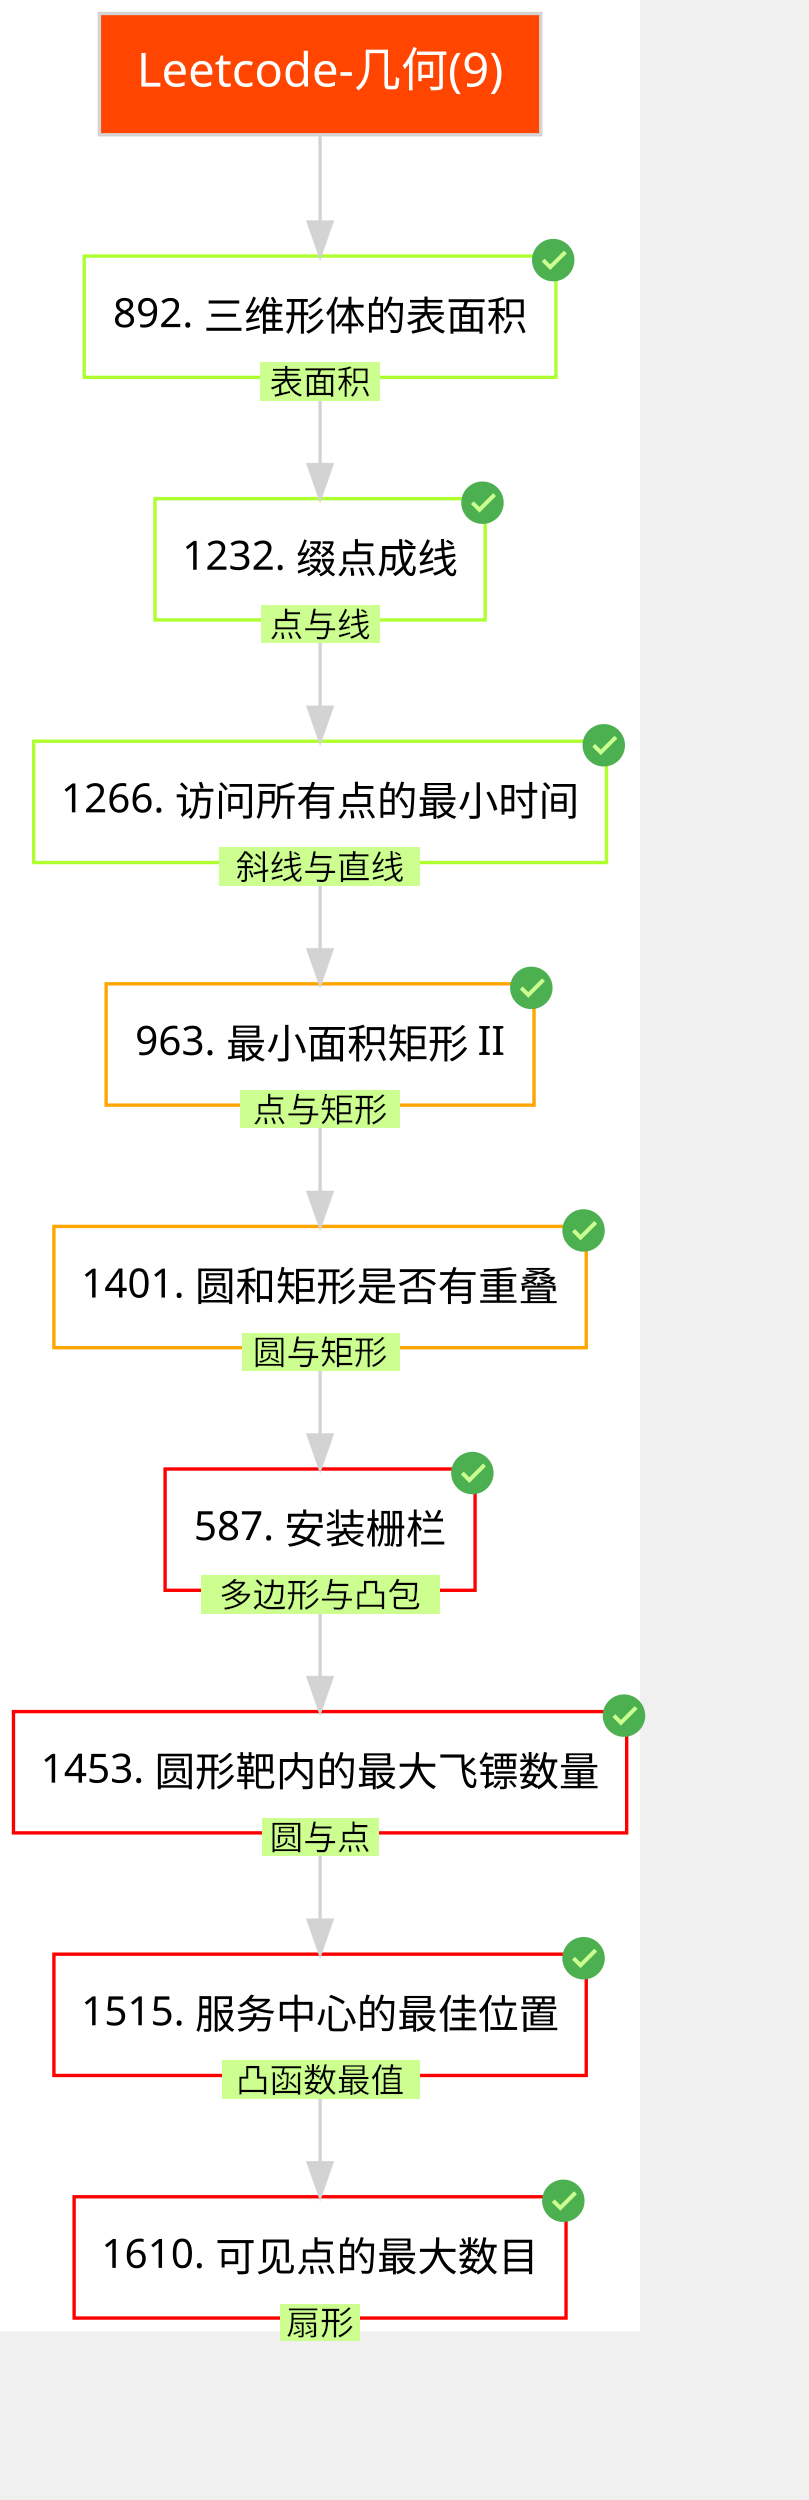
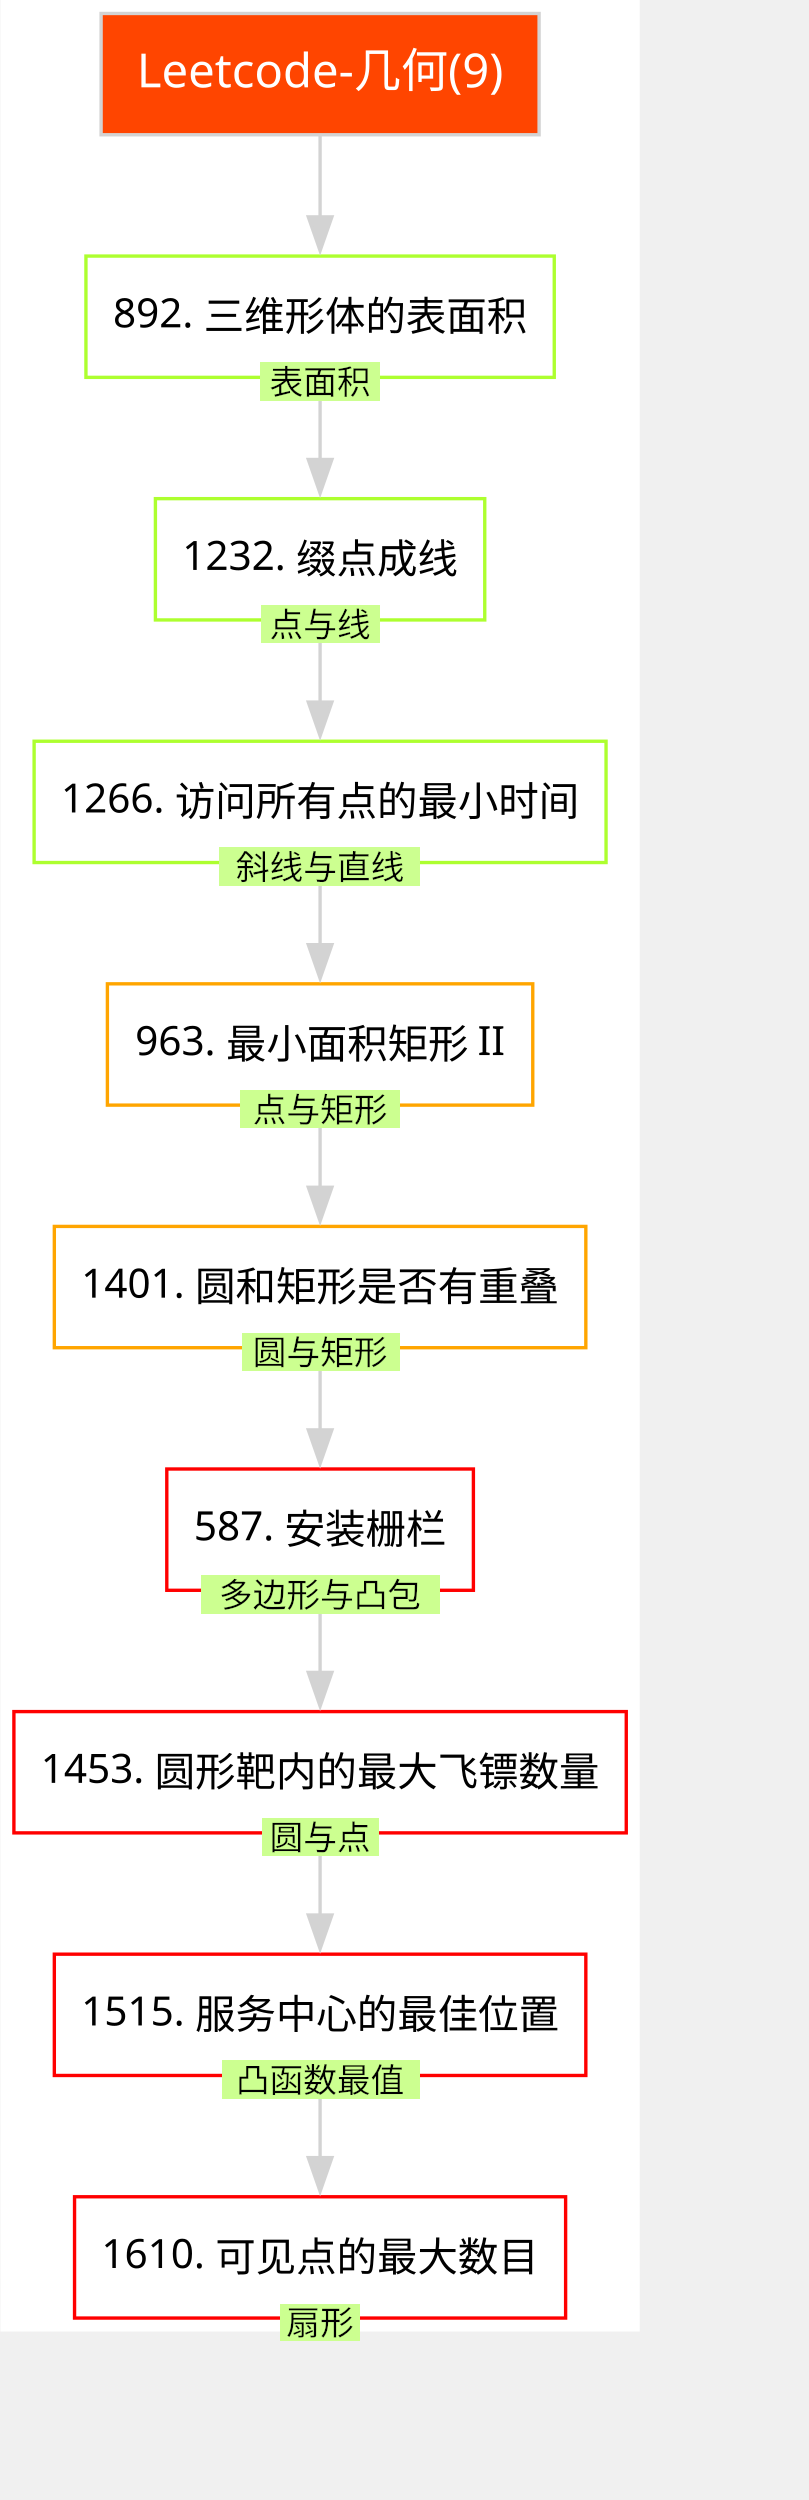
- <svg xmlns="http://www.w3.org/2000/svg" xmlns:xlink="http://www.w3.org/1999/xlink" height="742pt" viewBox="0.00 0.00 240.0 742.0" width="240pt">
+ <svg xmlns="http://www.w3.org/2000/svg" xmlns:xlink="http://www.w3.org/1999/xlink" height="742pt" viewBox="0.00 0.00 239.75 742.0" width="240pt">
  <g class="graph" id="graph0" transform="scale(1 1) rotate(0) translate(4 688)">
-     <polygon fill="white" points="-4,4 -4,-688 186,-688 186,4 -4,4" stroke="transparent" />
+     <polygon fill="white" points="-4,4 -4,-688 185.75,-688 185.75,4 -4,4" stroke="none" />
    <g class="node" id="node1">
      <g id="a_node1">
        <a target="_parent" xlink:href="https://leetcode-cn.com/tag/geometry" xlink:title="Leetcode-几何(9)">
-           <polygon fill="orangered" points="156.5,-684 25.5,-684 25.5,-648 156.5,-648 156.5,-684" stroke="lightgrey" />
-           <text fill="white" font-family="Microsoft YaHei" font-size="14.00" text-anchor="middle" x="91" y="-662.3">
+           <polygon fill="orangered" points="155.88,-684 25.88,-684 25.88,-648 155.88,-648 155.88,-684" stroke="lightgrey" />
+           <text fill="white" font-family="Microsoft YaHei" font-size="14.00" text-anchor="middle" x="90.88" y="-662.08">
      Leetcode-几何(9)
     </text>
        </a>
      </g>
    </g>
    <g class="node" id="node2">
      <g id="a_node2">
        <a target="_parent" xlink:href="https://leetcode-cn.com/problems/surface-area-of-3d-shapes" xlink:title="892. 三维形体的表面积">
-           <polygon fill="none" points="161,-612 21,-612 21,-576 161,-576 161,-612" stroke="greenyellow" />
-           <text font-family="Microsoft YaHei" font-size="12.00" text-anchor="middle" x="91" y="-590.9">
+           <polygon fill="none" points="160.38,-612 21.38,-612 21.38,-576 160.38,-576 160.38,-612" stroke="greenyellow" />
+           <text font-family="Microsoft YaHei" font-size="12.00" text-anchor="middle" x="90.88" y="-590.85">
      892. 三维形体的表面积
     </text>
        </a>
      </g>
-       <g transform="translate(153.0, -618.0) scale(0.3)">
-         <circle cx="24" cy="24" fill="#4caf50" r="21" />
-         <polygon fill="#ccff90" points="34.6,14.6 21,28.2 15.4,22.6 12.6,25.4 21,33.8 37.4,17.4" />
-       </g>
    </g>
    <g class="edge" id="edge1">
-       <path d="M91,-647.7C91,-639.98 91,-630.71 91,-622.11" fill="none" stroke="lightgrey" />
-       <polygon fill="lightgrey" points="94.5,-622.1 91,-612.1 87.5,-622.1 94.5,-622.1" stroke="lightgrey" />
+       <path d="M90.88,-647.7C90.88,-640.41 90.88,-631.73 90.88,-623.54" fill="none" stroke="lightgrey" />
+       <polygon fill="lightgrey" points="94.38,-623.62 90.88,-613.62 87.38,-623.62 94.38,-623.62" stroke="lightgrey" />
    </g>
    <g class="node" id="node3">
      <g id="a_node3">
        <a target="_parent" xlink:href="https://leetcode-cn.com/problems/check-if-it-is-a-straight-line" xlink:title="1232. 缀点成线">
-           <polygon fill="none" points="140,-540 42,-540 42,-504 140,-504 140,-540" stroke="greenyellow" />
-           <text font-family="Microsoft YaHei" font-size="12.00" text-anchor="middle" x="91" y="-518.9">
+           <polygon fill="none" points="139.75,-540 42,-540 42,-504 139.75,-504 139.75,-540" stroke="greenyellow" />
+           <text font-family="Microsoft YaHei" font-size="12.00" text-anchor="middle" x="90.88" y="-518.85">
      1232. 缀点成线
     </text>
        </a>
      </g>
-       <g transform="translate(132.0, -546.0) scale(0.3)">
-         <circle cx="24" cy="24" fill="#4caf50" r="21" />
-         <polygon fill="#ccff90" points="34.6,14.6 21,28.2 15.4,22.6 12.6,25.4 21,33.8 37.4,17.4" />
-       </g>
    </g>
    <g class="edge" id="edge2">
-       <path d="M91,-575.7C91,-567.98 91,-558.71 91,-550.11" fill="none" stroke="lightgrey" />
-       <polygon fill="lightgrey" points="94.5,-550.1 91,-540.1 87.5,-550.1 94.5,-550.1" stroke="lightgrey" />
+       <path d="M90.88,-575.7C90.88,-568.41 90.88,-559.73 90.88,-551.54" fill="none" stroke="lightgrey" />
+       <polygon fill="lightgrey" points="94.38,-551.62 90.88,-541.62 87.38,-551.62 94.38,-551.62" stroke="lightgrey" />
    </g>
    <g class="node" id="node4">
      <g id="a_node4">
        <a target="_parent" xlink:href="https://leetcode-cn.com/problems/minimum-time-visiting-all-points" xlink:title="1266. 访问所有点的最小时间">
-           <polygon fill="none" points="176,-468 6,-468 6,-432 176,-432 176,-468" stroke="greenyellow" />
-           <text font-family="Microsoft YaHei" font-size="12.00" text-anchor="middle" x="91" y="-446.9">
+           <polygon fill="none" points="175.75,-468 6,-468 6,-432 175.75,-432 175.75,-468" stroke="greenyellow" />
+           <text font-family="Microsoft YaHei" font-size="12.00" text-anchor="middle" x="90.88" y="-446.85">
      1266. 访问所有点的最小时间
     </text>
        </a>
      </g>
-       <g transform="translate(168.0, -474.0) scale(0.3)">
-         <circle cx="24" cy="24" fill="#4caf50" r="21" />
-         <polygon fill="#ccff90" points="34.6,14.6 21,28.2 15.4,22.6 12.6,25.4 21,33.8 37.4,17.4" />
-       </g>
    </g>
    <g class="edge" id="edge3">
-       <path d="M91,-503.7C91,-495.98 91,-486.71 91,-478.11" fill="none" stroke="lightgrey" />
-       <polygon fill="lightgrey" points="94.5,-478.1 91,-468.1 87.5,-478.1 94.5,-478.1" stroke="lightgrey" />
+       <path d="M90.88,-503.7C90.88,-496.41 90.88,-487.73 90.88,-479.54" fill="none" stroke="lightgrey" />
+       <polygon fill="lightgrey" points="94.38,-479.62 90.88,-469.62 87.38,-479.62 94.38,-479.62" stroke="lightgrey" />
    </g>
    <g class="node" id="node5">
      <g id="a_node5">
        <a target="_parent" xlink:href="https://leetcode-cn.com/problems/minimum-area-rectangle-ii" xlink:title="963. 最小面积矩形 II">
-           <polygon fill="none" points="154.5,-396 27.5,-396 27.5,-360 154.5,-360 154.5,-396" stroke="orange" />
-           <text font-family="Microsoft YaHei" font-size="12.00" text-anchor="middle" x="91" y="-374.9">
+           <polygon fill="none" points="154,-396 27.75,-396 27.75,-360 154,-360 154,-396" stroke="orange" />
+           <text font-family="Microsoft YaHei" font-size="12.00" text-anchor="middle" x="90.88" y="-374.85">
      963. 最小面积矩形 II
     </text>
        </a>
      </g>
-       <g transform="translate(146.5, -402.0) scale(0.3)">
-         <circle cx="24" cy="24" fill="#4caf50" r="21" />
-         <polygon fill="#ccff90" points="34.6,14.6 21,28.2 15.4,22.6 12.6,25.4 21,33.8 37.4,17.4" />
-       </g>
    </g>
    <g class="edge" id="edge4">
-       <path d="M91,-431.7C91,-423.98 91,-414.71 91,-406.11" fill="none" stroke="lightgrey" />
-       <polygon fill="lightgrey" points="94.5,-406.1 91,-396.1 87.5,-406.1 94.5,-406.1" stroke="lightgrey" />
+       <path d="M90.88,-431.7C90.88,-424.41 90.88,-415.73 90.88,-407.54" fill="none" stroke="lightgrey" />
+       <polygon fill="lightgrey" points="94.38,-407.62 90.88,-397.62 87.38,-407.62 94.38,-407.62" stroke="lightgrey" />
    </g>
    <g class="node" id="node6">
      <g id="a_node6">
        <a target="_parent" xlink:href="https://leetcode-cn.com/problems/circle-and-rectangle-overlapping" xlink:title="1401. 圆和矩形是否有重叠">
-           <polygon fill="none" points="170,-324 12,-324 12,-288 170,-288 170,-324" stroke="orange" />
-           <text font-family="Microsoft YaHei" font-size="12.00" text-anchor="middle" x="91" y="-302.9">
+           <polygon fill="none" points="169.75,-324 12,-324 12,-288 169.75,-288 169.75,-324" stroke="orange" />
+           <text font-family="Microsoft YaHei" font-size="12.00" text-anchor="middle" x="90.88" y="-302.85">
      1401. 圆和矩形是否有重叠
     </text>
        </a>
      </g>
-       <g transform="translate(162.0, -330.0) scale(0.3)">
-         <circle cx="24" cy="24" fill="#4caf50" r="21" />
-         <polygon fill="#ccff90" points="34.6,14.6 21,28.2 15.4,22.6 12.6,25.4 21,33.8 37.4,17.4" />
-       </g>
    </g>
    <g class="edge" id="edge5">
-       <path d="M91,-359.7C91,-351.98 91,-342.71 91,-334.11" fill="none" stroke="lightgrey" />
-       <polygon fill="lightgrey" points="94.5,-334.1 91,-324.1 87.5,-334.1 94.5,-334.1" stroke="lightgrey" />
+       <path d="M90.88,-359.7C90.88,-352.41 90.88,-343.73 90.88,-335.54" fill="none" stroke="lightgrey" />
+       <polygon fill="lightgrey" points="94.38,-335.62 90.88,-325.62 87.38,-335.62 94.38,-335.62" stroke="lightgrey" />
    </g>
    <g class="node" id="node7">
      <g id="a_node7">
        <a target="_parent" xlink:href="https://leetcode-cn.com/problems/erect-the-fence" xlink:title="587. 安装栅栏">
-           <polygon fill="none" points="137,-252 45,-252 45,-216 137,-216 137,-252" stroke="red" />
-           <text font-family="Microsoft YaHei" font-size="12.00" text-anchor="middle" x="91" y="-230.9">
+           <polygon fill="none" points="136.38,-252 45.38,-252 45.38,-216 136.38,-216 136.38,-252" stroke="red" />
+           <text font-family="Microsoft YaHei" font-size="12.00" text-anchor="middle" x="90.88" y="-230.85">
      587. 安装栅栏
     </text>
        </a>
      </g>
-       <g transform="translate(129.0, -258.0) scale(0.3)">
-         <circle cx="24" cy="24" fill="#4caf50" r="21" />
-         <polygon fill="#ccff90" points="34.6,14.6 21,28.2 15.4,22.6 12.6,25.4 21,33.8 37.4,17.4" />
-       </g>
    </g>
    <g class="edge" id="edge6">
-       <path d="M91,-287.7C91,-279.98 91,-270.71 91,-262.11" fill="none" stroke="lightgrey" />
-       <polygon fill="lightgrey" points="94.5,-262.1 91,-252.1 87.5,-262.1 94.5,-262.1" stroke="lightgrey" />
+       <path d="M90.88,-287.7C90.88,-280.41 90.88,-271.73 90.88,-263.54" fill="none" stroke="lightgrey" />
+       <polygon fill="lightgrey" points="94.38,-263.62 90.88,-253.62 87.38,-263.62 94.38,-263.62" stroke="lightgrey" />
    </g>
    <g class="node" id="node8">
      <g id="a_node8">
        <a target="_parent" xlink:href="https://leetcode-cn.com/problems/maximum-number-of-darts-inside-of-a-circular-dartboard" xlink:title="1453. 圆形靶内的最大飞镖数量">
-           <polygon fill="none" points="182,-180 0,-180 0,-144 182,-144 182,-180" stroke="red" />
-           <text font-family="Microsoft YaHei" font-size="12.00" text-anchor="middle" x="91" y="-158.9">
+           <polygon fill="none" points="181.75,-180 0,-180 0,-144 181.75,-144 181.75,-180" stroke="red" />
+           <text font-family="Microsoft YaHei" font-size="12.00" text-anchor="middle" x="90.88" y="-158.85">
      1453. 圆形靶内的最大飞镖数量
     </text>
        </a>
      </g>
-       <g transform="translate(174.0, -186.0) scale(0.3)">
-         <circle cx="24" cy="24" fill="#4caf50" r="21" />
-         <polygon fill="#ccff90" points="34.6,14.6 21,28.2 15.4,22.6 12.6,25.4 21,33.8 37.4,17.4" />
-       </g>
    </g>
    <g class="edge" id="edge7">
-       <path d="M91,-215.7C91,-207.98 91,-198.71 91,-190.11" fill="none" stroke="lightgrey" />
-       <polygon fill="lightgrey" points="94.5,-190.1 91,-180.1 87.5,-190.1 94.5,-190.1" stroke="lightgrey" />
+       <path d="M90.88,-215.7C90.88,-208.41 90.88,-199.73 90.88,-191.54" fill="none" stroke="lightgrey" />
+       <polygon fill="lightgrey" points="94.38,-191.62 90.88,-181.62 87.38,-191.62 94.38,-191.62" stroke="lightgrey" />
    </g>
    <g class="node" id="node9">
      <g id="a_node9">
        <a target="_parent" xlink:href="https://leetcode-cn.com/problems/best-position-for-a-service-centre" xlink:title="1515. 服务中心的最佳位置">
-           <polygon fill="none" points="170,-108 12,-108 12,-72 170,-72 170,-108" stroke="red" />
-           <text font-family="Microsoft YaHei" font-size="12.00" text-anchor="middle" x="91" y="-86.9">
+           <polygon fill="none" points="169.75,-108 12,-108 12,-72 169.75,-72 169.75,-108" stroke="red" />
+           <text font-family="Microsoft YaHei" font-size="12.00" text-anchor="middle" x="90.88" y="-86.85">
      1515. 服务中心的最佳位置
     </text>
        </a>
      </g>
-       <g transform="translate(162.0, -114.0) scale(0.3)">
-         <circle cx="24" cy="24" fill="#4caf50" r="21" />
-         <polygon fill="#ccff90" points="34.6,14.6 21,28.2 15.4,22.6 12.6,25.4 21,33.8 37.4,17.4" />
-       </g>
    </g>
    <g class="edge" id="edge8">
-       <path d="M91,-143.7C91,-135.98 91,-126.71 91,-118.11" fill="none" stroke="lightgrey" />
-       <polygon fill="lightgrey" points="94.5,-118.1 91,-108.1 87.5,-118.1 94.5,-118.1" stroke="lightgrey" />
+       <path d="M90.88,-143.7C90.88,-136.41 90.88,-127.73 90.88,-119.54" fill="none" stroke="lightgrey" />
+       <polygon fill="lightgrey" points="94.38,-119.62 90.88,-109.62 87.38,-119.62 94.38,-119.62" stroke="lightgrey" />
    </g>
    <g class="node" id="node10">
      <g id="a_node10">
        <a target="_parent" xlink:href="https://leetcode-cn.com/problems/maximum-number-of-visible-points" xlink:title="1610. 可见点的最大数目">
-           <polygon fill="none" points="164,-36 18,-36 18,0 164,0 164,-36" stroke="red" />
-           <text font-family="Microsoft YaHei" font-size="12.00" text-anchor="middle" x="91" y="-14.9">
+           <polygon fill="none" points="163.75,-36 18,-36 18,0 163.75,0 163.75,-36" stroke="red" />
+           <text font-family="Microsoft YaHei" font-size="12.00" text-anchor="middle" x="90.88" y="-14.85">
      1610. 可见点的最大数目
     </text>
        </a>
      </g>
-       <g transform="translate(156.0, -42.0) scale(0.3)">
-         <circle cx="24" cy="24" fill="#4caf50" r="21" />
-         <polygon fill="#ccff90" points="34.6,14.6 21,28.2 15.4,22.6 12.6,25.4 21,33.8 37.4,17.4" />
-       </g>
    </g>
    <g class="edge" id="edge9">
-       <path d="M91,-71.7C91,-63.98 91,-54.71 91,-46.11" fill="none" stroke="lightgrey" />
-       <polygon fill="lightgrey" points="94.5,-46.1 91,-36.1 87.5,-46.1 94.5,-46.1" stroke="lightgrey" />
-     </g>
-     <g class="key">
-       <defs>
-         <filter height="1.2" id="solid" width="1.2" x="-0.1" y="-0.1">
-           <feFlood flood-color="#ccff90" result="bg" />
-           <feMerge>
-             <feMergeNode in="bg" />
-             <feMergeNode in="SourceGraphic" />
-           </feMerge>
-         </filter>
-       </defs>
-       <text filter="url(#solid)" font-family="Microsoft YaHei" font-size="10.00" text-anchor="middle" x="91.0" y="-571.0">
+       <path d="M90.88,-71.7C90.88,-64.41 90.88,-55.73 90.88,-47.54" fill="none" stroke="lightgrey" />
+       <polygon fill="lightgrey" points="94.38,-47.62 90.88,-37.62 87.38,-47.62 94.38,-47.62" stroke="lightgrey" />
+     </g>
+     <g class="key">
+       <defs>
+         <filter height="1.2" id="solid" width="1.2" x="-0.1" y="-0.1">
+           <feFlood flood-color="#ccff90" result="bg" />
+           <feMerge>
+             <feMergeNode in="bg" />
+             <feMergeNode in="SourceGraphic" />
+           </feMerge>
+         </filter>
+       </defs>
+       <text filter="url(#solid)" font-family="Microsoft YaHei" font-size="10.00" text-anchor="middle" x="90.88" y="-571.0">
    表面积
   </text>
    </g>
    <g class="key">
      <defs>
        <filter height="1.2" id="solid" width="1.2" x="-0.1" y="-0.1">
          <feFlood flood-color="#ccff90" result="bg" />
          <feMerge>
            <feMergeNode in="bg" />
            <feMergeNode in="SourceGraphic" />
          </feMerge>
        </filter>
      </defs>
-       <text filter="url(#solid)" font-family="Microsoft YaHei" font-size="10.00" text-anchor="middle" x="91.0" y="-499.0">
+       <text filter="url(#solid)" font-family="Microsoft YaHei" font-size="10.00" text-anchor="middle" x="90.875" y="-499.0">
    点与线
   </text>
    </g>
    <g class="key">
      <defs>
        <filter height="1.2" id="solid" width="1.2" x="-0.1" y="-0.1">
          <feFlood flood-color="#ccff90" result="bg" />
          <feMerge>
            <feMergeNode in="bg" />
            <feMergeNode in="SourceGraphic" />
          </feMerge>
        </filter>
      </defs>
-       <text filter="url(#solid)" font-family="Microsoft YaHei" font-size="10.00" text-anchor="middle" x="91.0" y="-427.0">
+       <text filter="url(#solid)" font-family="Microsoft YaHei" font-size="10.00" text-anchor="middle" x="90.875" y="-427.0">
    斜线与直线
   </text>
    </g>
    <g class="key">
      <defs>
        <filter height="1.2" id="solid" width="1.2" x="-0.1" y="-0.1">
          <feFlood flood-color="#ccff90" result="bg" />
          <feMerge>
            <feMergeNode in="bg" />
            <feMergeNode in="SourceGraphic" />
          </feMerge>
        </filter>
      </defs>
-       <text filter="url(#solid)" font-family="Microsoft YaHei" font-size="10.00" text-anchor="middle" x="91.0" y="-355.0">
+       <text filter="url(#solid)" font-family="Microsoft YaHei" font-size="10.00" text-anchor="middle" x="90.875" y="-355.0">
    点与矩形
   </text>
    </g>
    <g class="key">
      <defs>
        <filter height="1.2" id="solid" width="1.2" x="-0.1" y="-0.1">
          <feFlood flood-color="#ccff90" result="bg" />
          <feMerge>
            <feMergeNode in="bg" />
            <feMergeNode in="SourceGraphic" />
          </feMerge>
        </filter>
      </defs>
-       <text filter="url(#solid)" font-family="Microsoft YaHei" font-size="10.00" text-anchor="middle" x="91.0" y="-283.0">
+       <text filter="url(#solid)" font-family="Microsoft YaHei" font-size="10.00" text-anchor="middle" x="90.875" y="-283.0">
    圆与矩形
   </text>
    </g>
    <g class="key">
      <defs>
        <filter height="1.2" id="solid" width="1.2" x="-0.1" y="-0.1">
          <feFlood flood-color="#ccff90" result="bg" />
          <feMerge>
            <feMergeNode in="bg" />
            <feMergeNode in="SourceGraphic" />
          </feMerge>
        </filter>
      </defs>
-       <text filter="url(#solid)" font-family="Microsoft YaHei" font-size="10.00" text-anchor="middle" x="91.0" y="-211.0">
+       <text filter="url(#solid)" font-family="Microsoft YaHei" font-size="10.00" text-anchor="middle" x="90.88" y="-211.0">
    多边形与凸包
   </text>
    </g>
    <g class="key">
      <defs>
        <filter height="1.2" id="solid" width="1.2" x="-0.1" y="-0.1">
          <feFlood flood-color="#ccff90" result="bg" />
          <feMerge>
            <feMergeNode in="bg" />
            <feMergeNode in="SourceGraphic" />
          </feMerge>
        </filter>
      </defs>
-       <text filter="url(#solid)" font-family="Microsoft YaHei" font-size="10.00" text-anchor="middle" x="91.0" y="-139.0">
+       <text filter="url(#solid)" font-family="Microsoft YaHei" font-size="10.00" text-anchor="middle" x="90.875" y="-139.0">
    圆与点
   </text>
    </g>
    <g class="key">
      <defs>
        <filter height="1.2" id="solid" width="1.2" x="-0.1" y="-0.1">
          <feFlood flood-color="#ccff90" result="bg" />
          <feMerge>
            <feMergeNode in="bg" />
            <feMergeNode in="SourceGraphic" />
          </feMerge>
        </filter>
      </defs>
-       <text filter="url(#solid)" font-family="Microsoft YaHei" font-size="10.00" text-anchor="middle" x="91.0" y="-67.0">
+       <text filter="url(#solid)" font-family="Microsoft YaHei" font-size="10.00" text-anchor="middle" x="90.875" y="-67.0">
    凸函数最值
   </text>
    </g>
    <g class="key">
      <defs>
        <filter height="1.2" id="solid" width="1.2" x="-0.1" y="-0.1">
          <feFlood flood-color="#ccff90" result="bg" />
          <feMerge>
            <feMergeNode in="bg" />
            <feMergeNode in="SourceGraphic" />
          </feMerge>
        </filter>
      </defs>
-       <text filter="url(#solid)" font-family="Microsoft YaHei" font-size="10.00" text-anchor="middle" x="91.0" y="5.0">
+       <text filter="url(#solid)" font-family="Microsoft YaHei" font-size="10.00" text-anchor="middle" x="90.875" y="5.0">
    扇形
   </text>
    </g>
  </g>
</svg>
